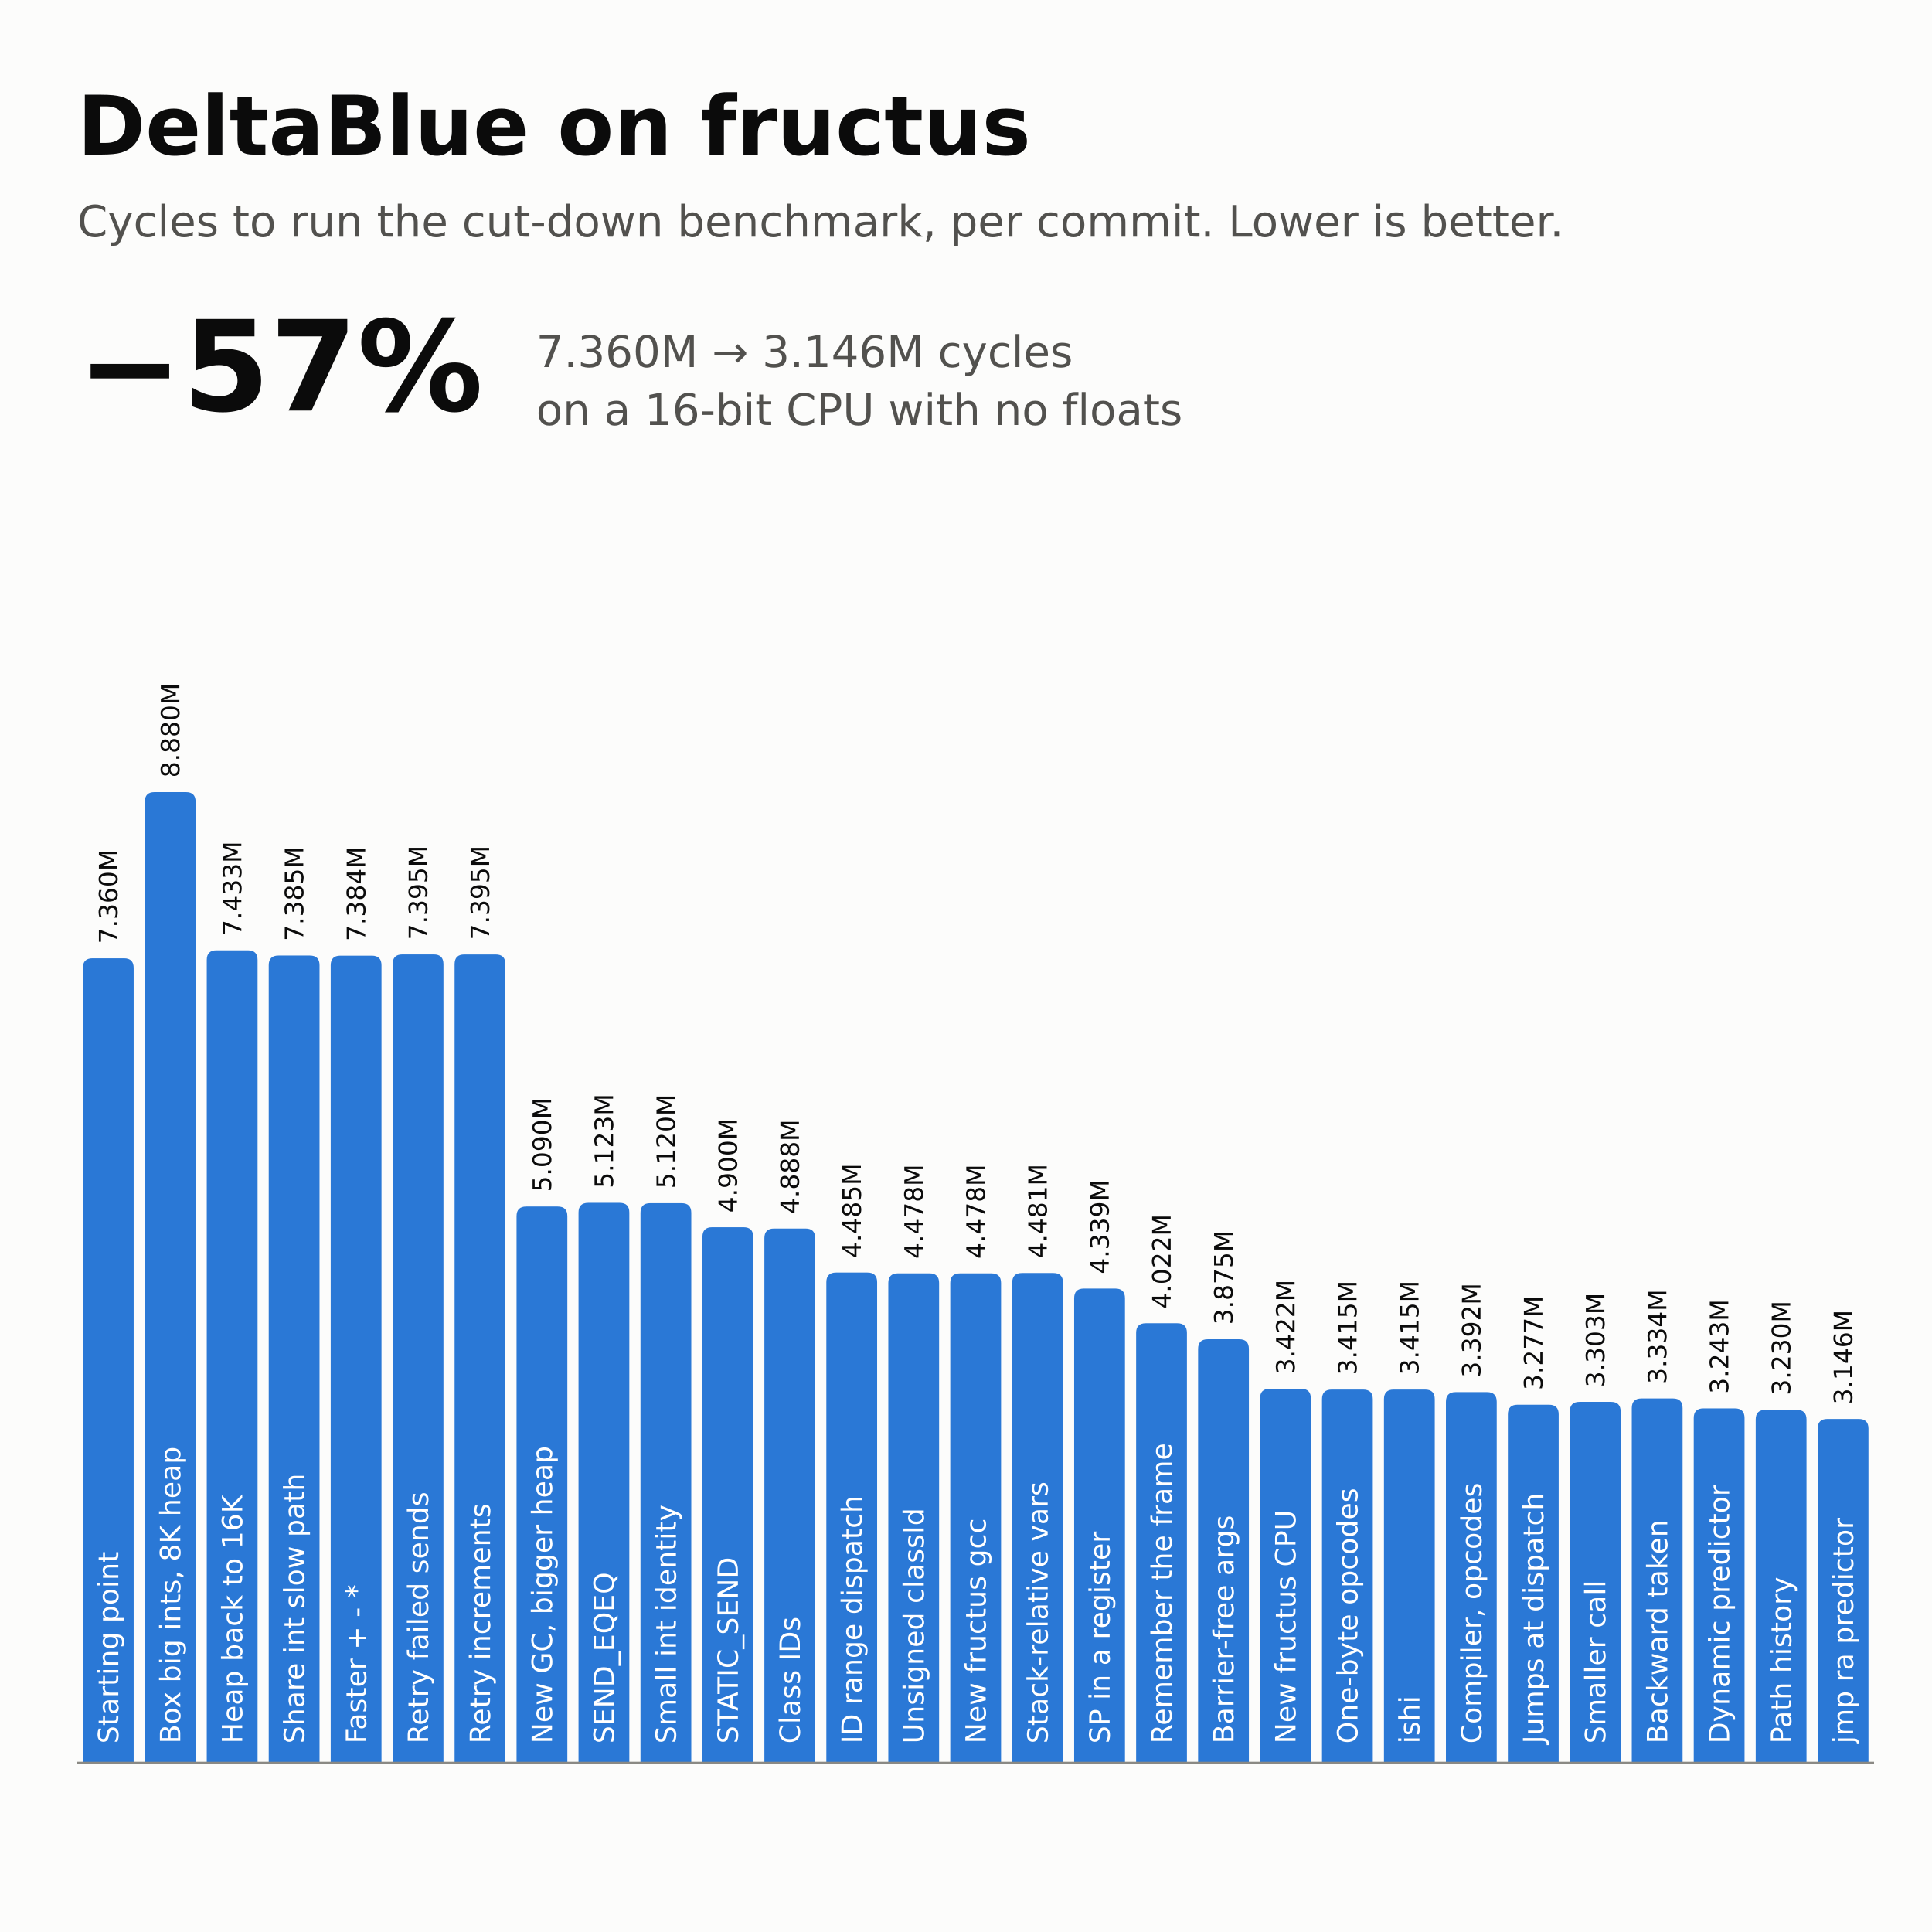
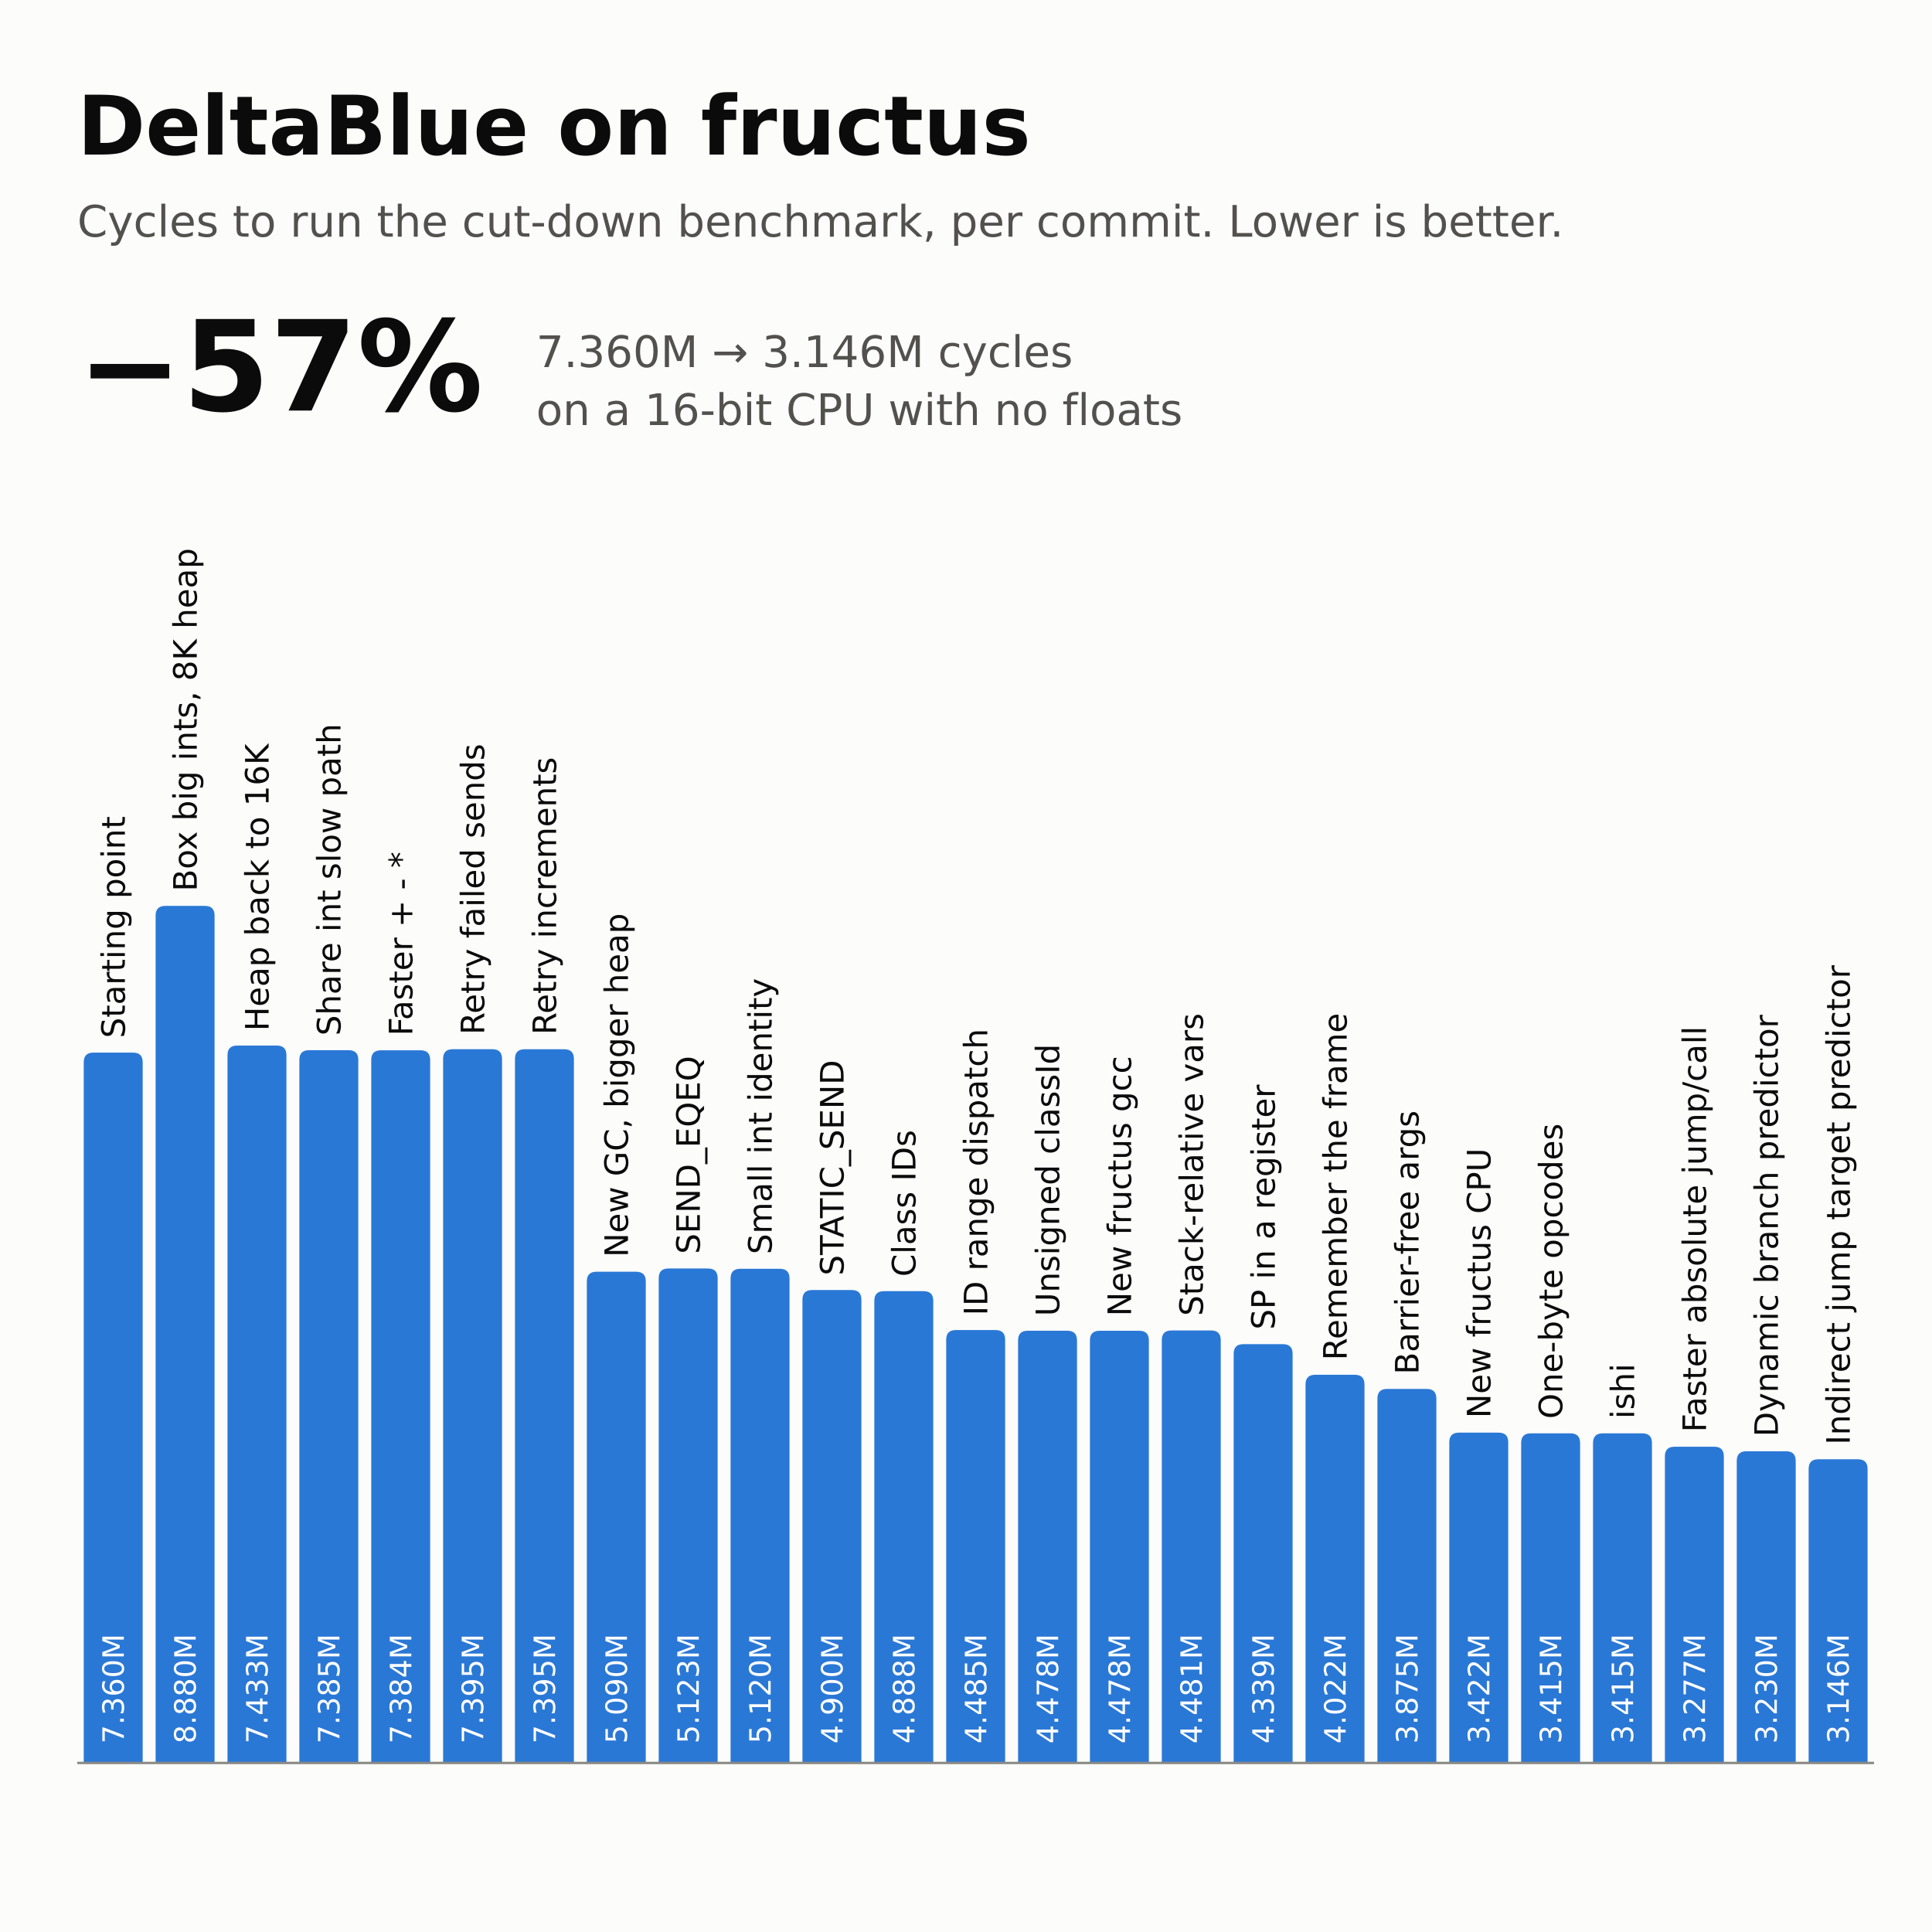
<svg xmlns="http://www.w3.org/2000/svg" width="800" height="800" viewBox="0 0 800 800" font-family="'DejaVu Sans', 'Liberation Sans', sans-serif">
  <rect width="800" height="800" fill="#fcfcfb" />
  <text x="32" y="64" font-size="34" font-weight="bold" fill="#0b0b0b">DeltaBlue on fructus</text>
  <text x="32" y="98" font-size="18" fill="#52514e">Cycles to run the cut-down benchmark, per commit. Lower is better.</text>
  <text x="32" y="170" font-size="52" font-weight="bold" fill="#0b0b0b">−57%</text>
  <text x="222" y="152" font-size="18" fill="#52514e">7.360M → 3.146M cycles</text>
  <text x="222" y="176" font-size="18" fill="#52514e">on a 16-bit CPU with no floats</text>
-   <path d="M34.309,730 V400.811 Q34.309,396.811 38.309,396.811 H51.346 Q55.346,396.811 55.346,400.811 V730 Z" fill="#2a78d6" />
-   <text transform="translate(48.61429,390.8108) rotate(-90)" font-size="10.519" fill="#0b0b0b">7.360M</text>
-   <text transform="translate(48.99296,722) rotate(-90)" font-size="11.6" fill="#ffffff">Starting point</text>
-   <path d="M59.964,730 V332 Q59.964,328 63.964,328 H77.001 Q81.001,328 81.001,332 V730 Z" fill="#2a78d6" />
-   <text transform="translate(74.26946,322) rotate(-90)" font-size="10.519" fill="#0b0b0b">8.880M</text>
-   <text transform="translate(74.64813,722) rotate(-90)" font-size="11.6" fill="#ffffff">Box big ints, 8K heap</text>
-   <path d="M85.619,730 V397.506 Q85.619,393.506 89.619,393.506 H102.657 Q106.657,393.506 106.657,397.506 V730 Z" fill="#2a78d6" />
-   <text transform="translate(99.92463,387.5061) rotate(-90)" font-size="10.519" fill="#0b0b0b">7.433M</text>
-   <text transform="translate(100.3033,722) rotate(-90)" font-size="11.6" fill="#ffffff">Heap back to 16K</text>
-   <path d="M111.274,730 V399.679 Q111.274,395.679 115.274,395.679 H128.312 Q132.312,395.679 132.312,399.679 V730 Z" fill="#2a78d6" />
-   <text transform="translate(125.5798,389.6791) rotate(-90)" font-size="10.519" fill="#0b0b0b">7.385M</text>
-   <text transform="translate(125.9585,722) rotate(-90)" font-size="11.6" fill="#ffffff">Share int slow path</text>
-   <path d="M136.93,730 V399.724 Q136.93,395.724 140.93,395.724 H153.967 Q157.967,395.724 157.967,399.724 V730 Z" fill="#2a78d6" />
-   <text transform="translate(151.235,389.7243) rotate(-90)" font-size="10.519" fill="#0b0b0b">7.384M</text>
-   <text transform="translate(151.6136,722) rotate(-90)" font-size="11.6" fill="#ffffff">Faster + - *</text>
-   <path d="M162.585,730 V399.217 Q162.585,395.217 166.585,395.217 H179.622 Q183.622,395.217 183.622,399.217 V730 Z" fill="#2a78d6" />
-   <text transform="translate(176.8902,389.217) rotate(-90)" font-size="10.519" fill="#0b0b0b">7.395M</text>
-   <text transform="translate(177.2688,722) rotate(-90)" font-size="11.6" fill="#ffffff">Retry failed sends</text>
-   <path d="M188.24,730 V399.239 Q188.24,395.239 192.24,395.239 H205.277 Q209.277,395.239 209.277,399.239 V730 Z" fill="#2a78d6" />
-   <text transform="translate(202.5453,389.2392) rotate(-90)" font-size="10.519" fill="#0b0b0b">7.395M</text>
-   <text transform="translate(202.924,722) rotate(-90)" font-size="11.6" fill="#ffffff">Retry increments</text>
-   <path d="M213.895,730 V503.592 Q213.895,499.592 217.895,499.592 H230.932 Q234.932,499.592 234.932,503.592 V730 Z" fill="#2a78d6" />
-   <text transform="translate(228.2005,493.5921) rotate(-90)" font-size="10.519" fill="#0b0b0b">5.090M</text>
-   <text transform="translate(228.5792,722) rotate(-90)" font-size="11.6" fill="#ffffff">New GC, bigger heap</text>
-   <path d="M239.55,730 V502.077 Q239.55,498.077 243.55,498.077 H256.588 Q260.588,498.077 260.588,502.077 V730 Z" fill="#2a78d6" />
-   <text transform="translate(253.8557,492.0771) rotate(-90)" font-size="10.519" fill="#0b0b0b">5.123M</text>
-   <text transform="translate(254.2343,722) rotate(-90)" font-size="11.6" fill="#ffffff">SEND_EQEQ</text>
-   <path d="M265.206,730 V502.216 Q265.206,498.216 269.206,498.216 H282.243 Q286.243,498.216 286.243,502.216 V730 Z" fill="#2a78d6" />
-   <text transform="translate(279.5108,492.2162) rotate(-90)" font-size="10.519" fill="#0b0b0b">5.120M</text>
-   <text transform="translate(279.8895,722) rotate(-90)" font-size="11.6" fill="#ffffff">Small int identity</text>
-   <path d="M290.861,730 V512.176 Q290.861,508.176 294.861,508.176 H307.898 Q311.898,508.176 311.898,512.176 V730 Z" fill="#2a78d6" />
-   <text transform="translate(305.166,502.1757) rotate(-90)" font-size="10.519" fill="#0b0b0b">4.900M</text>
-   <text transform="translate(305.5447,722) rotate(-90)" font-size="11.6" fill="#ffffff">STATIC_SEND</text>
-   <path d="M316.516,730 V512.708 Q316.516,508.708 320.516,508.708 H333.553 Q337.553,508.708 337.553,512.708 V730 Z" fill="#2a78d6" />
-   <text transform="translate(330.8212,502.7081) rotate(-90)" font-size="10.519" fill="#0b0b0b">4.888M</text>
-   <text transform="translate(331.1999,722) rotate(-90)" font-size="11.6" fill="#ffffff">Class IDs</text>
-   <path d="M342.171,730 V530.944 Q342.171,526.944 346.171,526.944 H359.208 Q363.208,526.944 363.208,530.944 V730 Z" fill="#2a78d6" />
-   <text transform="translate(356.4764,520.9442) rotate(-90)" font-size="10.519" fill="#0b0b0b">4.485M</text>
-   <text transform="translate(356.855,722) rotate(-90)" font-size="11.6" fill="#ffffff">ID range dispatch</text>
-   <path d="M367.826,730 V531.269 Q367.826,527.269 371.826,527.269 H384.863 Q388.863,527.269 388.863,531.269 V730 Z" fill="#2a78d6" />
-   <text transform="translate(382.1315,521.2691) rotate(-90)" font-size="10.519" fill="#0b0b0b">4.478M</text>
-   <text transform="translate(382.5102,722) rotate(-90)" font-size="11.6" fill="#ffffff">Unsigned classId</text>
-   <path d="M393.481,730 V531.282 Q393.481,527.282 397.481,527.282 H410.519 Q414.519,527.282 414.519,531.282 V730 Z" fill="#2a78d6" />
-   <text transform="translate(407.7867,521.2819) rotate(-90)" font-size="10.519" fill="#0b0b0b">4.478M</text>
-   <text transform="translate(408.1654,722) rotate(-90)" font-size="11.6" fill="#ffffff">New fructus gcc</text>
-   <path d="M419.137,730 V531.134 Q419.137,527.134 423.137,527.134 H436.174 Q440.174,527.134 440.174,531.134 V730 Z" fill="#2a78d6" />
-   <text transform="translate(433.4419,521.1337) rotate(-90)" font-size="10.519" fill="#0b0b0b">4.481M</text>
-   <text transform="translate(433.8205,722) rotate(-90)" font-size="11.6" fill="#ffffff">Stack-relative vars</text>
-   <path d="M444.792,730 V537.568 Q444.792,533.568 448.792,533.568 H461.829 Q465.829,533.568 465.829,537.568 V730 Z" fill="#2a78d6" />
-   <text transform="translate(459.097,527.5683) rotate(-90)" font-size="10.519" fill="#0b0b0b">4.339M</text>
-   <text transform="translate(459.4757,722) rotate(-90)" font-size="11.6" fill="#ffffff">SP in a register</text>
-   <path d="M470.447,730 V551.931 Q470.447,547.931 474.447,547.931 H487.484 Q491.484,547.931 491.484,551.931 V730 Z" fill="#2a78d6" />
-   <text transform="translate(484.7522,541.9311) rotate(-90)" font-size="10.519" fill="#0b0b0b">4.022M</text>
-   <text transform="translate(485.1309,722) rotate(-90)" font-size="11.6" fill="#ffffff">Remember the frame</text>
-   <path d="M496.102,730 V558.569 Q496.102,554.569 500.102,554.569 H513.139 Q517.139,554.569 517.139,558.569 V730 Z" fill="#2a78d6" />
-   <text transform="translate(510.4074,548.5687) rotate(-90)" font-size="10.519" fill="#0b0b0b">3.875M</text>
-   <text transform="translate(510.7861,722) rotate(-90)" font-size="11.6" fill="#ffffff">Barrier-free args</text>
-   <path d="M521.757,730 V579.064 Q521.757,575.064 525.757,575.064 H538.794 Q542.794,575.064 542.794,579.064 V730 Z" fill="#2a78d6" />
-   <text transform="translate(536.0626,569.0644) rotate(-90)" font-size="10.519" fill="#0b0b0b">3.422M</text>
-   <text transform="translate(536.4412,722) rotate(-90)" font-size="11.6" fill="#ffffff">New fructus CPU</text>
-   <path d="M547.412,730 V579.398 Q547.412,575.398 551.412,575.398 H564.45 Q568.45,575.398 568.45,579.398 V730 Z" fill="#2a78d6" />
-   <text transform="translate(561.7177,569.3979) rotate(-90)" font-size="10.519" fill="#0b0b0b">3.415M</text>
-   <text transform="translate(562.0964,722) rotate(-90)" font-size="11.6" fill="#ffffff">One-byte opcodes</text>
-   <path d="M573.068,730 V579.399 Q573.068,575.399 577.068,575.399 H590.105 Q594.105,575.399 594.105,579.399 V730 Z" fill="#2a78d6" />
-   <text transform="translate(587.3729,569.3994) rotate(-90)" font-size="10.519" fill="#0b0b0b">3.415M</text>
-   <text transform="translate(587.7516,722) rotate(-90)" font-size="11.6" fill="#ffffff">ishi</text>
-   <path d="M598.723,730 V580.452 Q598.723,576.452 602.723,576.452 H615.76 Q619.76,576.452 619.76,580.452 V730 Z" fill="#2a78d6" />
-   <text transform="translate(613.0281,570.4519) rotate(-90)" font-size="10.519" fill="#0b0b0b">3.392M</text>
-   <text transform="translate(613.4068,722) rotate(-90)" font-size="11.6" fill="#ffffff">Compiler, opcodes</text>
-   <path d="M624.378,730 V585.671 Q624.378,581.671 628.378,581.671 H641.415 Q645.415,581.671 645.415,585.671 V730 Z" fill="#2a78d6" />
-   <text transform="translate(638.6833,575.6705) rotate(-90)" font-size="10.519" fill="#0b0b0b">3.277M</text>
-   <text transform="translate(639.0619,722) rotate(-90)" font-size="11.6" fill="#ffffff">Jumps at dispatch</text>
-   <path d="M650.033,730 V584.486 Q650.033,580.486 654.033,580.486 H667.07 Q671.07,580.486 671.07,584.486 V730 Z" fill="#2a78d6" />
-   <text transform="translate(664.3384,574.4864) rotate(-90)" font-size="10.519" fill="#0b0b0b">3.303M</text>
-   <text transform="translate(664.7171,722) rotate(-90)" font-size="11.6" fill="#ffffff">Smaller call</text>
-   <path d="M675.688,730 V583.076 Q675.688,579.076 679.688,579.076 H692.726 Q696.726,579.076 696.726,583.076 V730 Z" fill="#2a78d6" />
-   <text transform="translate(689.9936,573.076) rotate(-90)" font-size="10.519" fill="#0b0b0b">3.334M</text>
-   <text transform="translate(690.3723,722) rotate(-90)" font-size="11.6" fill="#ffffff">Backward taken</text>
-   <path d="M701.343,730 V587.188 Q701.343,583.188 705.343,583.188 H718.381 Q722.381,583.188 722.381,587.188 V730 Z" fill="#2a78d6" />
-   <text transform="translate(715.6488,577.1884) rotate(-90)" font-size="10.519" fill="#0b0b0b">3.243M</text>
-   <text transform="translate(716.0274,722) rotate(-90)" font-size="11.6" fill="#ffffff">Dynamic predictor</text>
-   <path d="M726.999,730 V587.796 Q726.999,583.796 730.999,583.796 H744.036 Q748.036,583.796 748.036,587.796 V730 Z" fill="#2a78d6" />
-   <text transform="translate(741.3039,577.7964) rotate(-90)" font-size="10.519" fill="#0b0b0b">3.230M</text>
-   <text transform="translate(741.6826,722) rotate(-90)" font-size="11.6" fill="#ffffff">Path history</text>
-   <path d="M752.654,730 V591.561 Q752.654,587.561 756.654,587.561 H769.691 Q773.691,587.561 773.691,591.561 V730 Z" fill="#2a78d6" />
-   <text transform="translate(766.9591,581.5606) rotate(-90)" font-size="10.519" fill="#0b0b0b">3.146M</text>
-   <text transform="translate(767.3378,722) rotate(-90)" font-size="11.6" fill="#ffffff">jmp ra predictor</text>
+   <path d="M34.678,730 V439.86 Q34.678,435.86 38.678,435.86 H55.082 Q59.082,435.86 59.082,439.86 V730 Z" fill="#2a78d6" />
+   <text transform="translate(51.27258,722) rotate(-90)" font-size="12.202" fill="#ffffff">7.360M</text>
+   <text transform="translate(51.71183,429.8604) rotate(-90)" font-size="13.4" fill="#0b0b0b">Starting point</text>
+   <path d="M64.438,730 V379.114 Q64.438,375.114 68.438,375.114 H84.842 Q88.842,375.114 88.842,379.114 V730 Z" fill="#2a78d6" />
+   <text transform="translate(81.03258,722) rotate(-90)" font-size="12.202" fill="#ffffff">8.880M</text>
+   <text transform="translate(81.47183,369.1142) rotate(-90)" font-size="13.4" fill="#0b0b0b">Box big ints, 8K heap</text>
+   <path d="M94.198,730 V436.943 Q94.198,432.943 98.198,432.943 H114.602 Q118.602,432.943 118.602,436.943 V730 Z" fill="#2a78d6" />
+   <text transform="translate(110.7926,722) rotate(-90)" font-size="12.202" fill="#ffffff">7.433M</text>
+   <text transform="translate(111.2318,426.943) rotate(-90)" font-size="13.4" fill="#0b0b0b">Heap back to 16K</text>
+   <path d="M123.958,730 V438.861 Q123.958,434.861 127.958,434.861 H144.362 Q148.362,434.861 148.362,438.861 V730 Z" fill="#2a78d6" />
+   <text transform="translate(140.5526,722) rotate(-90)" font-size="12.202" fill="#ffffff">7.385M</text>
+   <text transform="translate(140.9918,428.8613) rotate(-90)" font-size="13.4" fill="#0b0b0b">Share int slow path</text>
+   <path d="M153.718,730 V438.901 Q153.718,434.901 157.718,434.901 H174.122 Q178.122,434.901 178.122,438.901 V730 Z" fill="#2a78d6" />
+   <text transform="translate(170.3126,722) rotate(-90)" font-size="12.202" fill="#ffffff">7.384M</text>
+   <text transform="translate(170.7518,428.9012) rotate(-90)" font-size="13.4" fill="#0b0b0b">Faster + - *</text>
+   <path d="M183.478,730 V438.453 Q183.478,434.453 187.478,434.453 H203.882 Q207.882,434.453 207.882,438.453 V730 Z" fill="#2a78d6" />
+   <text transform="translate(200.0726,722) rotate(-90)" font-size="12.202" fill="#ffffff">7.395M</text>
+   <text transform="translate(200.5118,428.4534) rotate(-90)" font-size="13.4" fill="#0b0b0b">Retry failed sends</text>
+   <path d="M213.238,730 V438.473 Q213.238,434.473 217.238,434.473 H233.642 Q237.642,434.473 237.642,438.473 V730 Z" fill="#2a78d6" />
+   <text transform="translate(229.8326,722) rotate(-90)" font-size="12.202" fill="#ffffff">7.395M</text>
+   <text transform="translate(230.2718,428.473) rotate(-90)" font-size="13.4" fill="#0b0b0b">Retry increments</text>
+   <path d="M242.998,730 V530.596 Q242.998,526.596 246.998,526.596 H263.402 Q267.402,526.596 267.402,530.596 V730 Z" fill="#2a78d6" />
+   <text transform="translate(259.5926,722) rotate(-90)" font-size="12.202" fill="#ffffff">5.090M</text>
+   <text transform="translate(260.0318,520.5958) rotate(-90)" font-size="13.4" fill="#0b0b0b">New GC, bigger heap</text>
+   <path d="M272.758,730 V529.258 Q272.758,525.258 276.758,525.258 H293.162 Q297.162,525.258 297.162,529.258 V730 Z" fill="#2a78d6" />
+   <text transform="translate(289.3526,722) rotate(-90)" font-size="12.202" fill="#ffffff">5.123M</text>
+   <text transform="translate(289.7918,519.2583) rotate(-90)" font-size="13.4" fill="#0b0b0b">SEND_EQEQ</text>
+   <path d="M302.518,730 V529.381 Q302.518,525.381 306.518,525.381 H322.922 Q326.922,525.381 326.922,529.381 V730 Z" fill="#2a78d6" />
+   <text transform="translate(319.1126,722) rotate(-90)" font-size="12.202" fill="#ffffff">5.120M</text>
+   <text transform="translate(319.5518,519.3811) rotate(-90)" font-size="13.4" fill="#0b0b0b">Small int identity</text>
+   <path d="M332.278,730 V538.173 Q332.278,534.173 336.278,534.173 H352.682 Q356.682,534.173 356.682,538.173 V730 Z" fill="#2a78d6" />
+   <text transform="translate(348.8726,722) rotate(-90)" font-size="12.202" fill="#ffffff">4.900M</text>
+   <text transform="translate(349.3118,528.1734) rotate(-90)" font-size="13.4" fill="#0b0b0b">STATIC_SEND</text>
+   <path d="M362.038,730 V538.643 Q362.038,534.643 366.038,534.643 H382.442 Q386.442,534.643 386.442,538.643 V730 Z" fill="#2a78d6" />
+   <text transform="translate(378.6326,722) rotate(-90)" font-size="12.202" fill="#ffffff">4.888M</text>
+   <text transform="translate(379.0718,528.6433) rotate(-90)" font-size="13.4" fill="#0b0b0b">Class IDs</text>
+   <path d="M391.798,730 V554.742 Q391.798,550.742 395.798,550.742 H412.202 Q416.202,550.742 416.202,554.742 V730 Z" fill="#2a78d6" />
+   <text transform="translate(408.3926,722) rotate(-90)" font-size="12.202" fill="#ffffff">4.485M</text>
+   <text transform="translate(408.8318,544.7422) rotate(-90)" font-size="13.4" fill="#0b0b0b">ID range dispatch</text>
+   <path d="M421.558,730 V555.029 Q421.558,551.029 425.558,551.029 H441.962 Q445.962,551.029 445.962,555.029 V730 Z" fill="#2a78d6" />
+   <text transform="translate(438.1526,722) rotate(-90)" font-size="12.202" fill="#ffffff">4.478M</text>
+   <text transform="translate(438.5918,545.029) rotate(-90)" font-size="13.4" fill="#0b0b0b">Unsigned classId</text>
+   <path d="M451.318,730 V555.04 Q451.318,551.04 455.318,551.04 H471.722 Q475.722,551.04 475.722,555.04 V730 Z" fill="#2a78d6" />
+   <text transform="translate(467.9126,722) rotate(-90)" font-size="12.202" fill="#ffffff">4.478M</text>
+   <text transform="translate(468.3518,545.0404) rotate(-90)" font-size="13.4" fill="#0b0b0b">New fructus gcc</text>
+   <path d="M481.078,730 V554.91 Q481.078,550.91 485.078,550.91 H501.482 Q505.482,550.91 505.482,554.91 V730 Z" fill="#2a78d6" />
+   <text transform="translate(497.6726,722) rotate(-90)" font-size="12.202" fill="#ffffff">4.481M</text>
+   <text transform="translate(498.1118,544.9095) rotate(-90)" font-size="13.4" fill="#0b0b0b">Stack-relative vars</text>
+   <path d="M510.838,730 V560.59 Q510.838,556.59 514.838,556.59 H531.242 Q535.242,556.59 535.242,560.59 V730 Z" fill="#2a78d6" />
+   <text transform="translate(527.4326,722) rotate(-90)" font-size="12.202" fill="#ffffff">4.339M</text>
+   <text transform="translate(527.8718,550.59) rotate(-90)" font-size="13.4" fill="#0b0b0b">SP in a register</text>
+   <path d="M540.598,730 V573.269 Q540.598,569.269 544.598,569.269 H561.002 Q565.002,569.269 565.002,573.269 V730 Z" fill="#2a78d6" />
+   <text transform="translate(557.1926,722) rotate(-90)" font-size="12.202" fill="#ffffff">4.022M</text>
+   <text transform="translate(557.6318,563.2695) rotate(-90)" font-size="13.4" fill="#0b0b0b">Remember the frame</text>
+   <path d="M570.358,730 V579.129 Q570.358,575.129 574.358,575.129 H590.762 Q594.762,575.129 594.762,579.129 V730 Z" fill="#2a78d6" />
+   <text transform="translate(586.9526,722) rotate(-90)" font-size="12.202" fill="#ffffff">3.875M</text>
+   <text transform="translate(587.3918,569.1292) rotate(-90)" font-size="13.4" fill="#0b0b0b">Barrier-free args</text>
+   <path d="M600.118,730 V597.223 Q600.118,593.223 604.118,593.223 H620.522 Q624.522,593.223 624.522,597.223 V730 Z" fill="#2a78d6" />
+   <text transform="translate(616.7126,722) rotate(-90)" font-size="12.202" fill="#ffffff">3.422M</text>
+   <text transform="translate(617.1518,587.2227) rotate(-90)" font-size="13.4" fill="#0b0b0b">New fructus CPU</text>
+   <path d="M629.878,730 V597.517 Q629.878,593.517 633.878,593.517 H650.282 Q654.282,593.517 654.282,597.517 V730 Z" fill="#2a78d6" />
+   <text transform="translate(646.4726,722) rotate(-90)" font-size="12.202" fill="#ffffff">3.415M</text>
+   <text transform="translate(646.9118,587.5172) rotate(-90)" font-size="13.4" fill="#0b0b0b">One-byte opcodes</text>
+   <path d="M659.638,730 V597.519 Q659.638,593.519 663.638,593.519 H680.042 Q684.042,593.519 684.042,597.519 V730 Z" fill="#2a78d6" />
+   <text transform="translate(676.2326,722) rotate(-90)" font-size="12.202" fill="#ffffff">3.415M</text>
+   <text transform="translate(676.6718,587.5185) rotate(-90)" font-size="13.4" fill="#0b0b0b">ishi</text>
+   <path d="M689.398,730 V603.055 Q689.398,599.055 693.398,599.055 H709.802 Q713.802,599.055 713.802,603.055 V730 Z" fill="#2a78d6" />
+   <text transform="translate(705.9926,722) rotate(-90)" font-size="12.202" fill="#ffffff">3.277M</text>
+   <text transform="translate(706.4318,593.0546) rotate(-90)" font-size="13.4" fill="#0b0b0b">Faster absolute jump/call</text>
+   <path d="M719.158,730 V604.931 Q719.158,600.931 723.158,600.931 H739.562 Q743.562,600.931 743.562,604.931 V730 Z" fill="#2a78d6" />
+   <text transform="translate(735.7526,722) rotate(-90)" font-size="12.202" fill="#ffffff">3.230M</text>
+   <text transform="translate(736.1918,594.9314) rotate(-90)" font-size="13.4" fill="#0b0b0b">Dynamic branch predictor</text>
+   <path d="M748.918,730 V608.254 Q748.918,604.254 752.918,604.254 H769.322 Q773.322,604.254 773.322,608.254 V730 Z" fill="#2a78d6" />
+   <text transform="translate(765.5126,722) rotate(-90)" font-size="12.202" fill="#ffffff">3.146M</text>
+   <text transform="translate(765.9518,598.2544) rotate(-90)" font-size="13.4" fill="#0b0b0b">Indirect jump target predictor</text>
  <line x1="32" x2="776" y1="730" y2="730" stroke="#8a8984" stroke-width="1" />
</svg>
